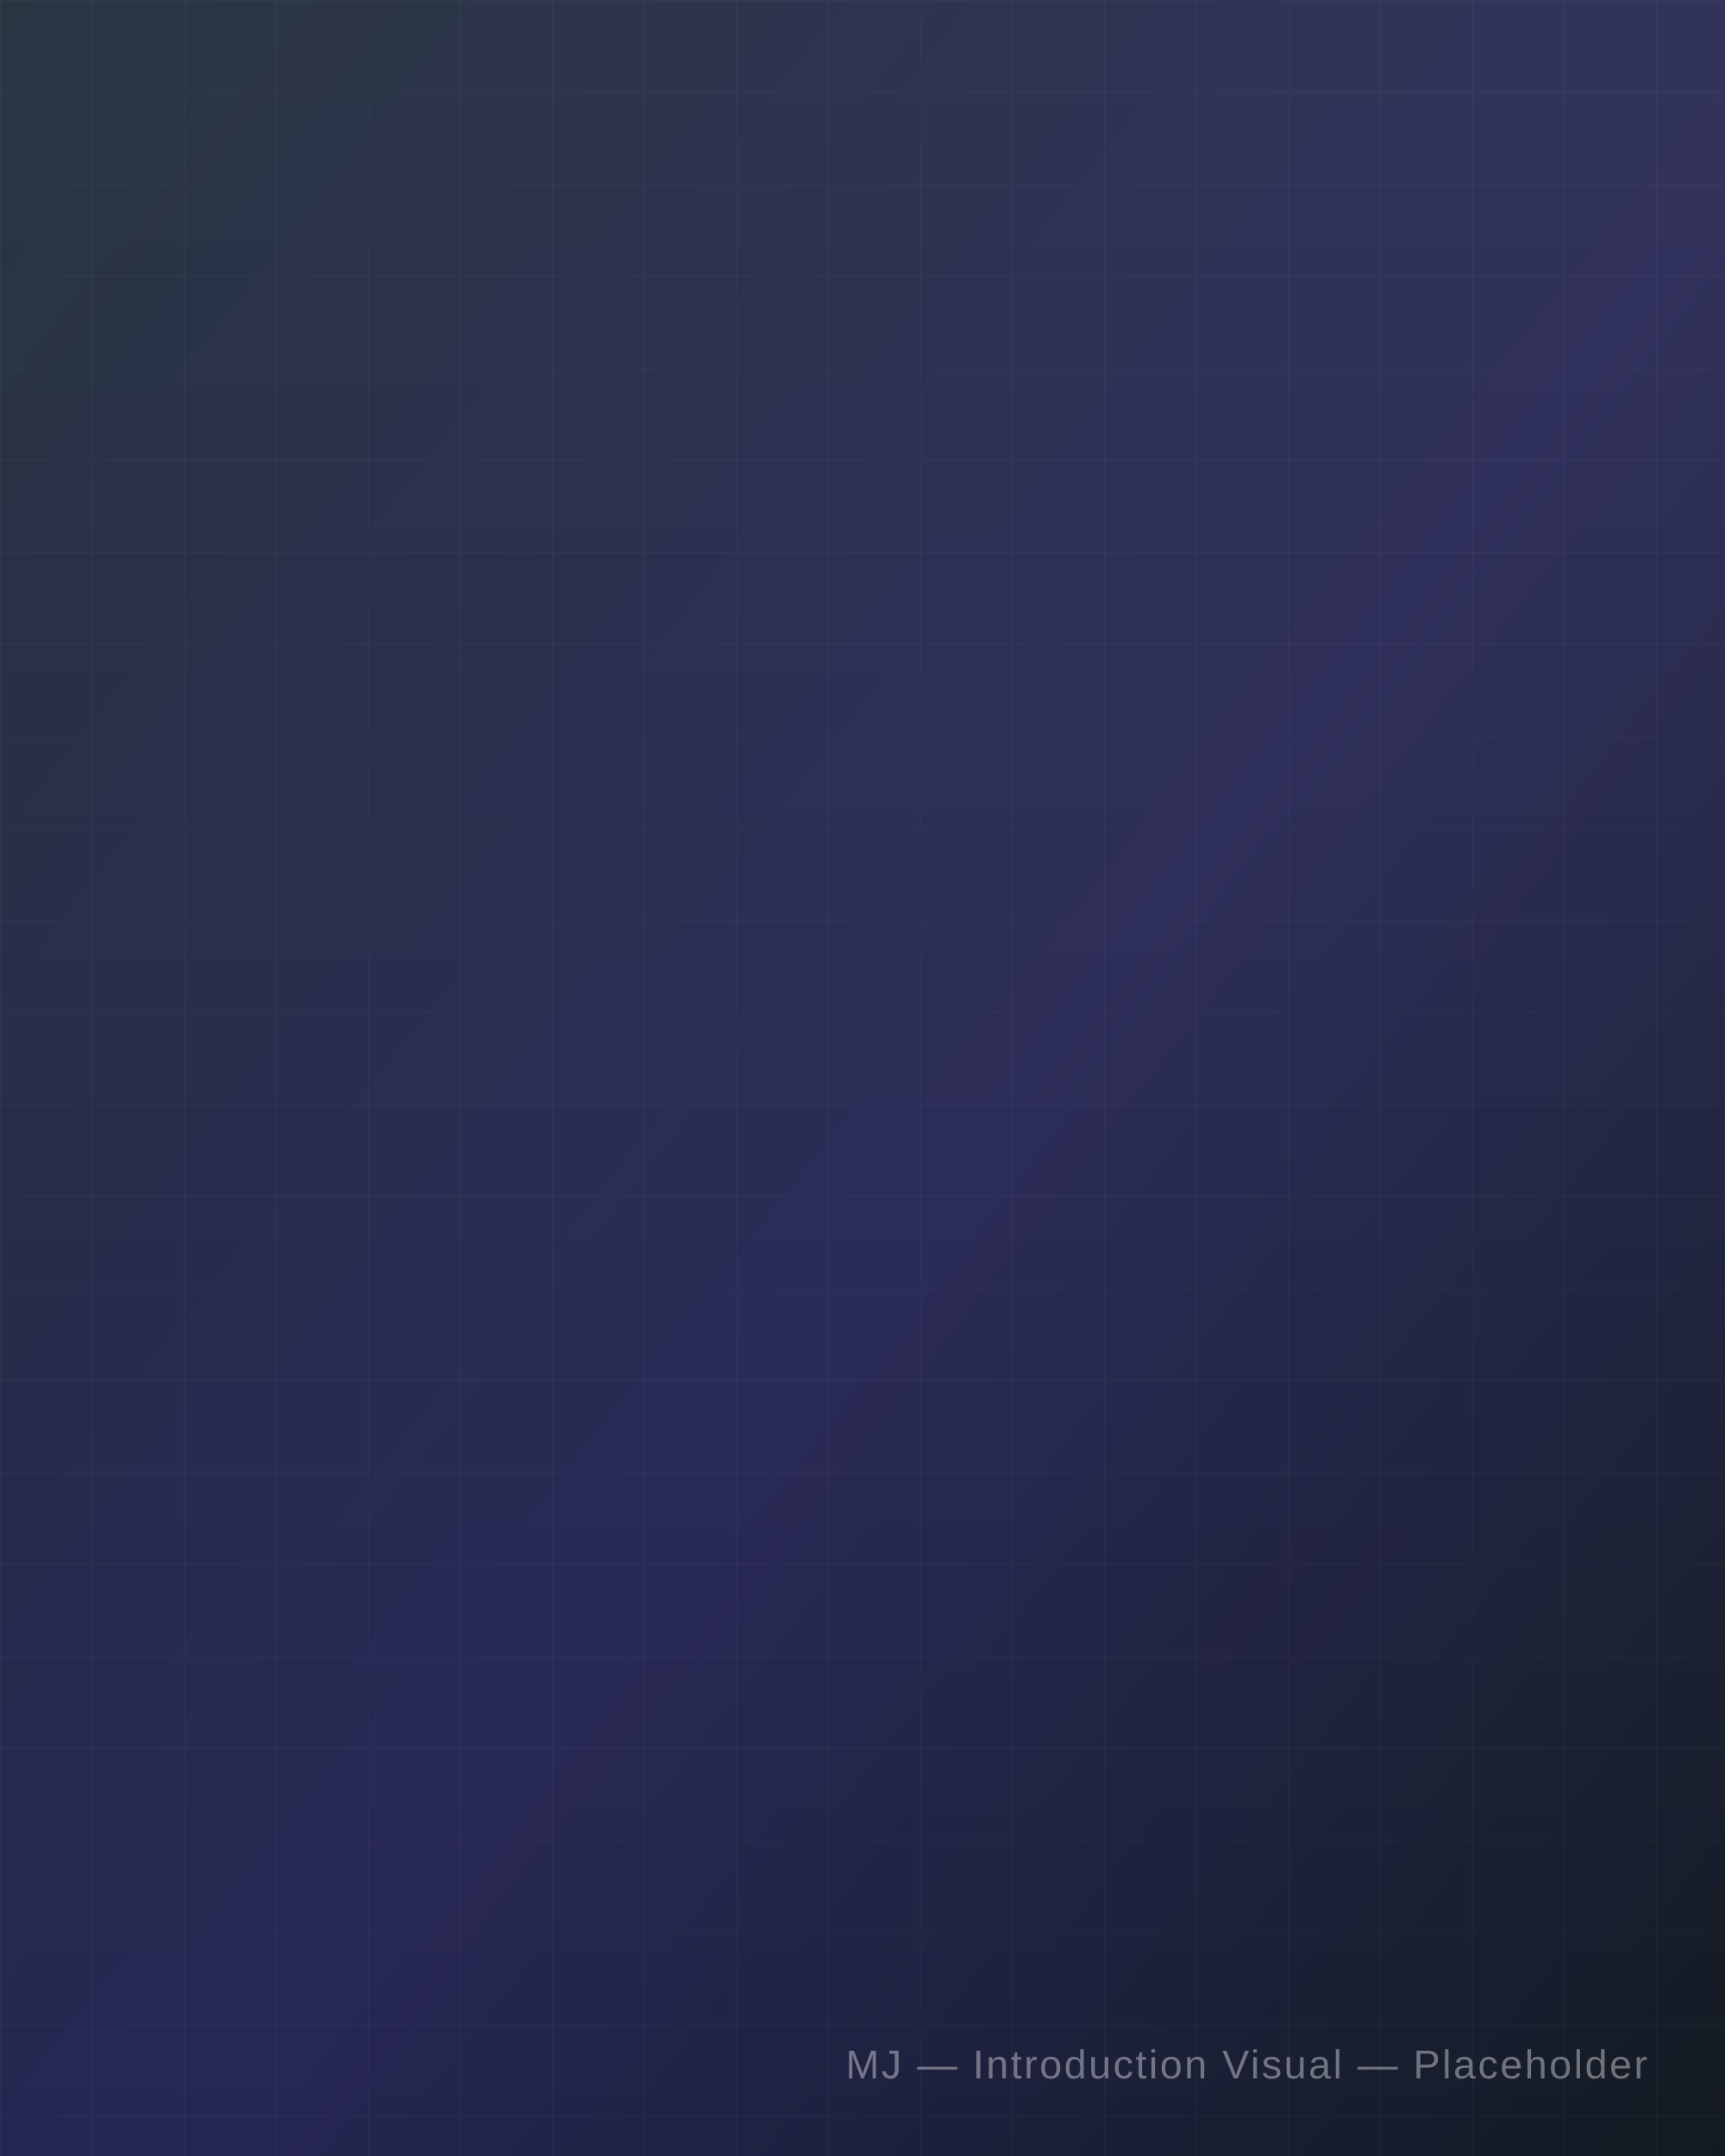
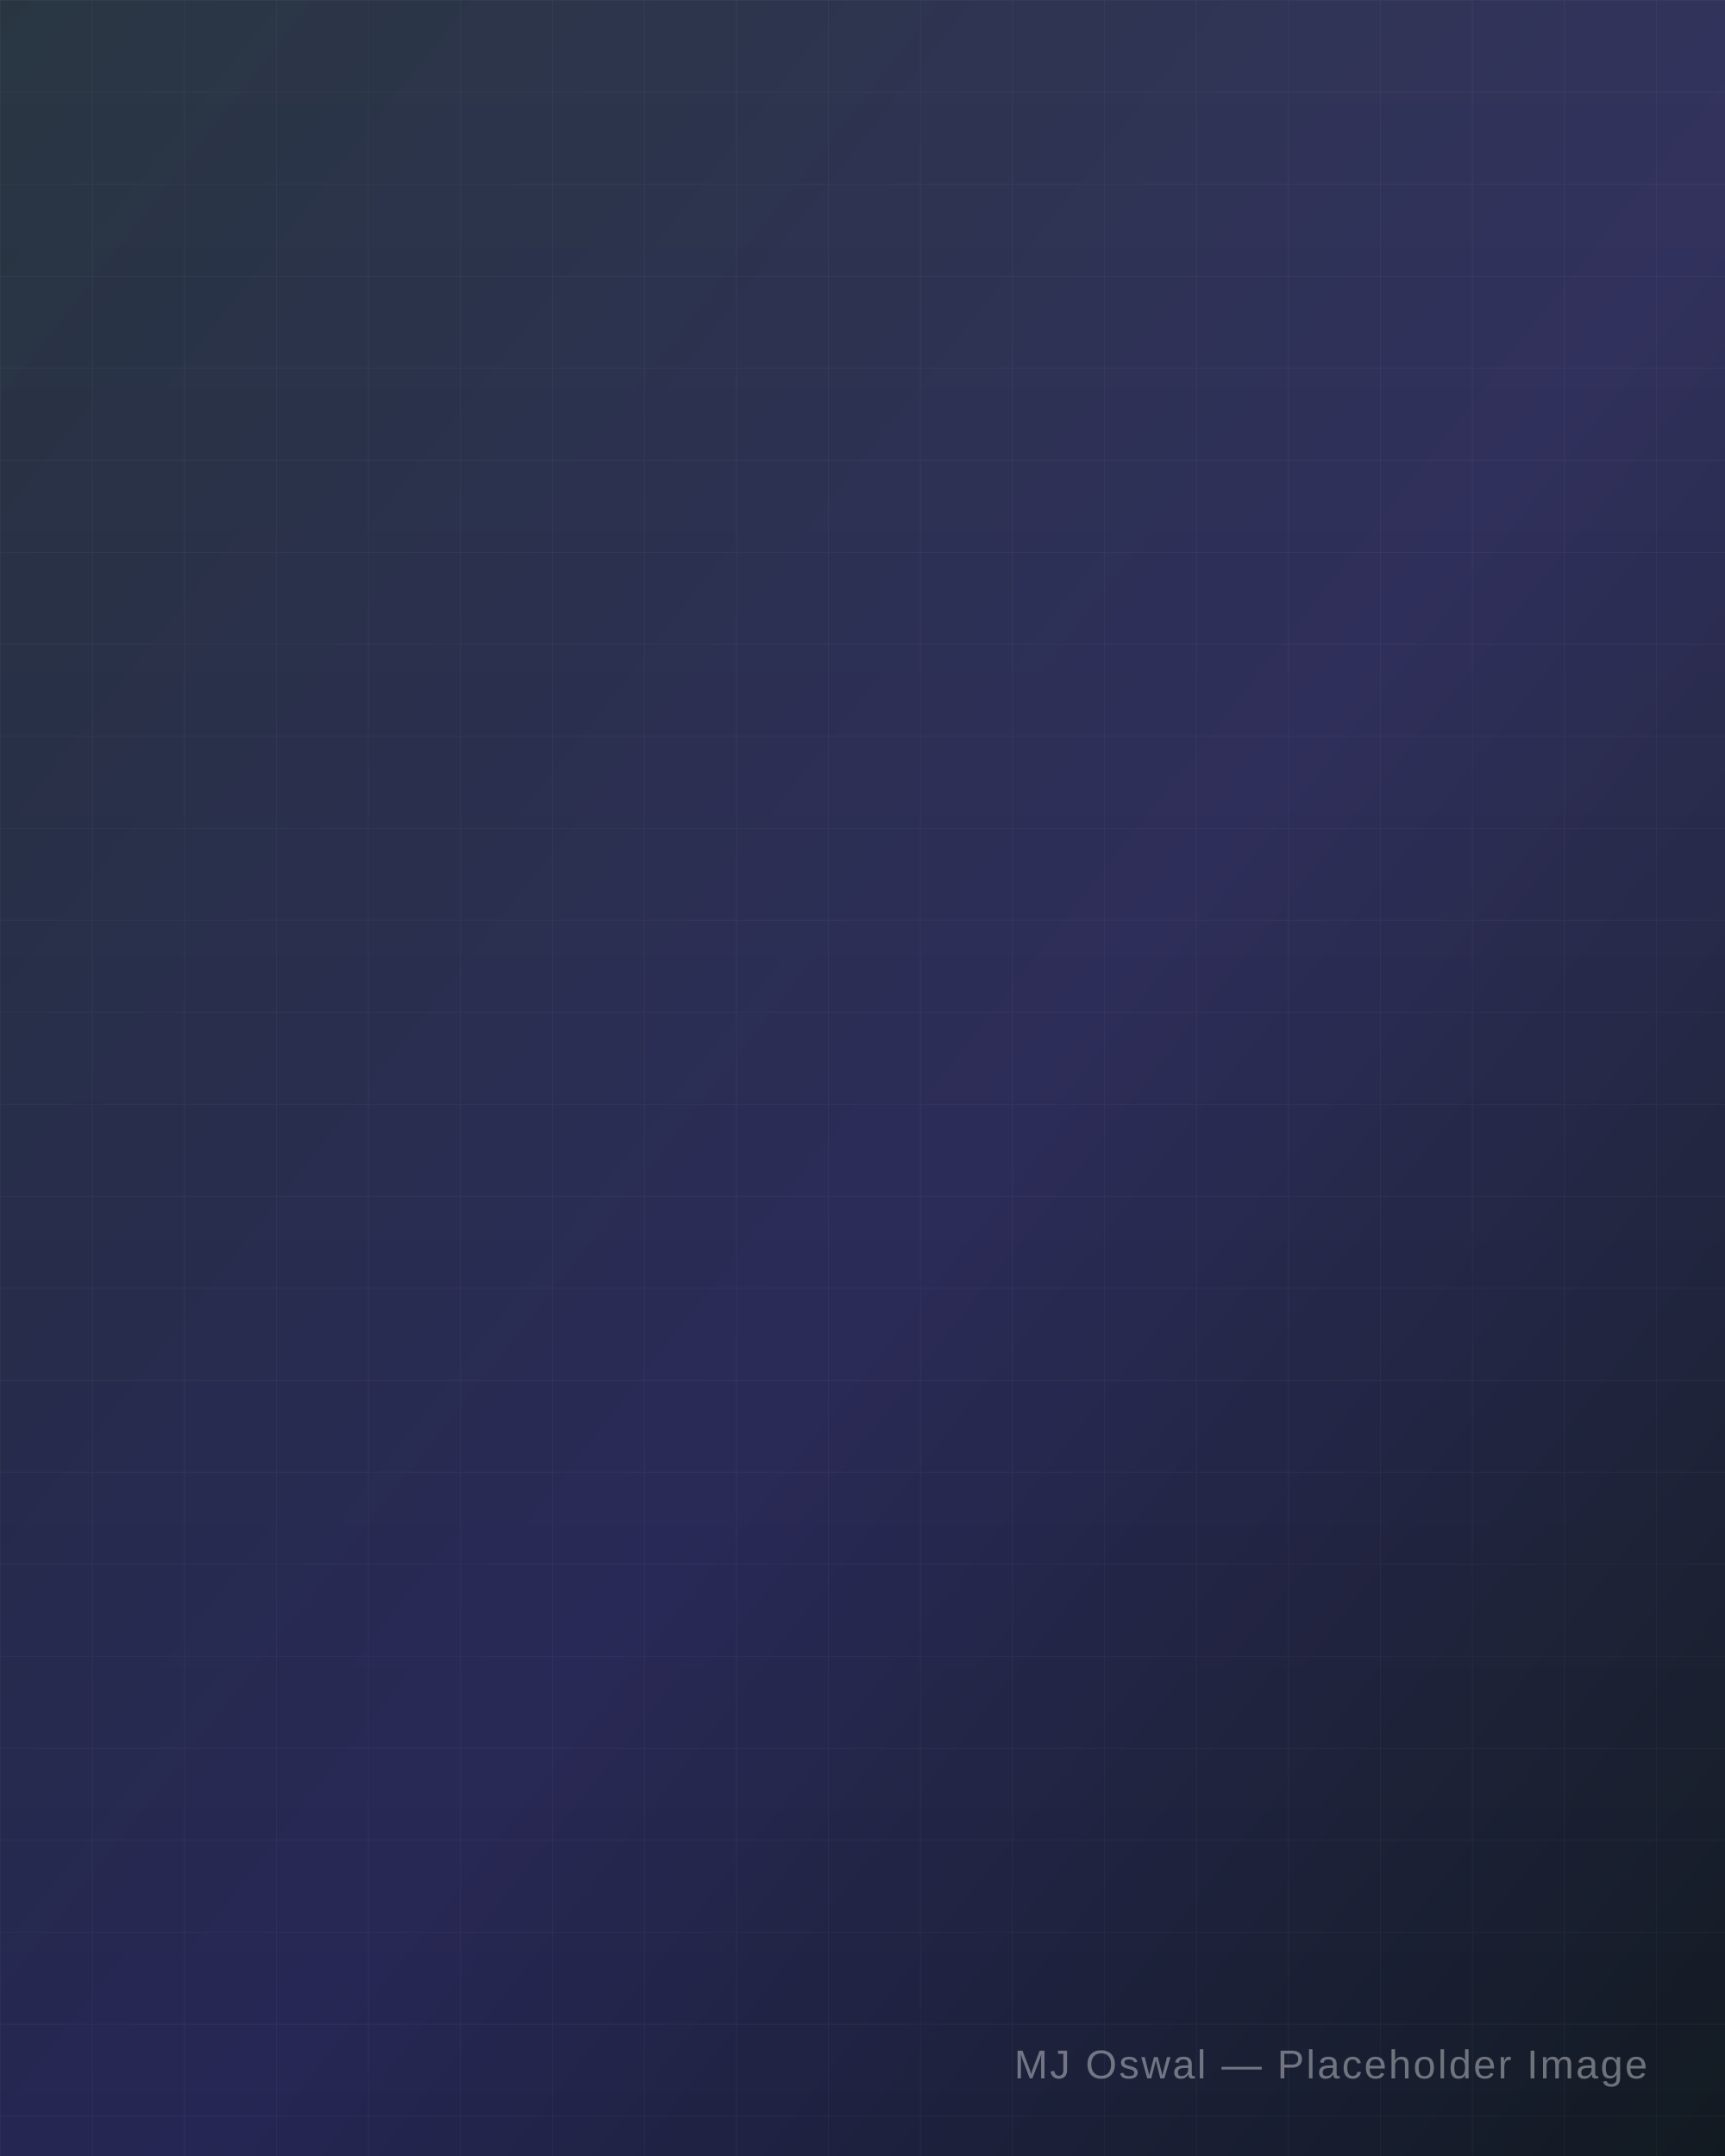
- <svg xmlns="http://www.w3.org/2000/svg" viewBox="0 0 1200 1500" width="1200" height="1500" role="img" aria-label="MJ Introduction Visual — Placeholder">
+ <svg xmlns="http://www.w3.org/2000/svg" viewBox="0 0 1200 1500" width="1200" height="1500" role="img" aria-label="MJ Oswal Placeholder Image">
  <defs>
    <linearGradient id="g" x1="0%" y1="0%" x2="100%" y2="100%">
      <stop offset="0%" stop-color="hsl(210, 32%, 16%)" />
      <stop offset="55%" stop-color="hsl(240, 38%, 24%)" />
      <stop offset="100%" stop-color="hsl(210, 30%, 10%)" />
    </linearGradient>
    <linearGradient id="sheen" x1="0%" y1="0%" x2="0%" y2="100%">
      <stop offset="0%" stop-color="#ffffff" stop-opacity="0.06" />
      <stop offset="100%" stop-color="#ffffff" stop-opacity="0" />
    </linearGradient>
    <pattern id="grid" width="64" height="64" patternUnits="userSpaceOnUse">
      <path d="M 64 0 L 0 0 0 64" fill="none" stroke="#ffffff" stroke-opacity="0.045" stroke-width="1" />
    </pattern>
  </defs>
  <rect width="1200" height="1500" fill="url(#g)" />
  <rect width="1200" height="1500" fill="url(#grid)" />
  <rect width="1200" height="1500" fill="url(#sheen)" />
-   <text x="1146" y="1446" text-anchor="end" dominant-baseline="auto" font-family="Arial, Helvetica, sans-serif" font-size="28" fill="#ffffff" fill-opacity="0.38" letter-spacing="1.5">MJ — Introduction Visual — Placeholder</text>
+   <text x="1146" y="1446" text-anchor="end" dominant-baseline="auto" font-family="Arial, Helvetica, sans-serif" font-size="28" fill="#ffffff" fill-opacity="0.38" letter-spacing="1.5">MJ Oswal — Placeholder Image</text>
</svg>
